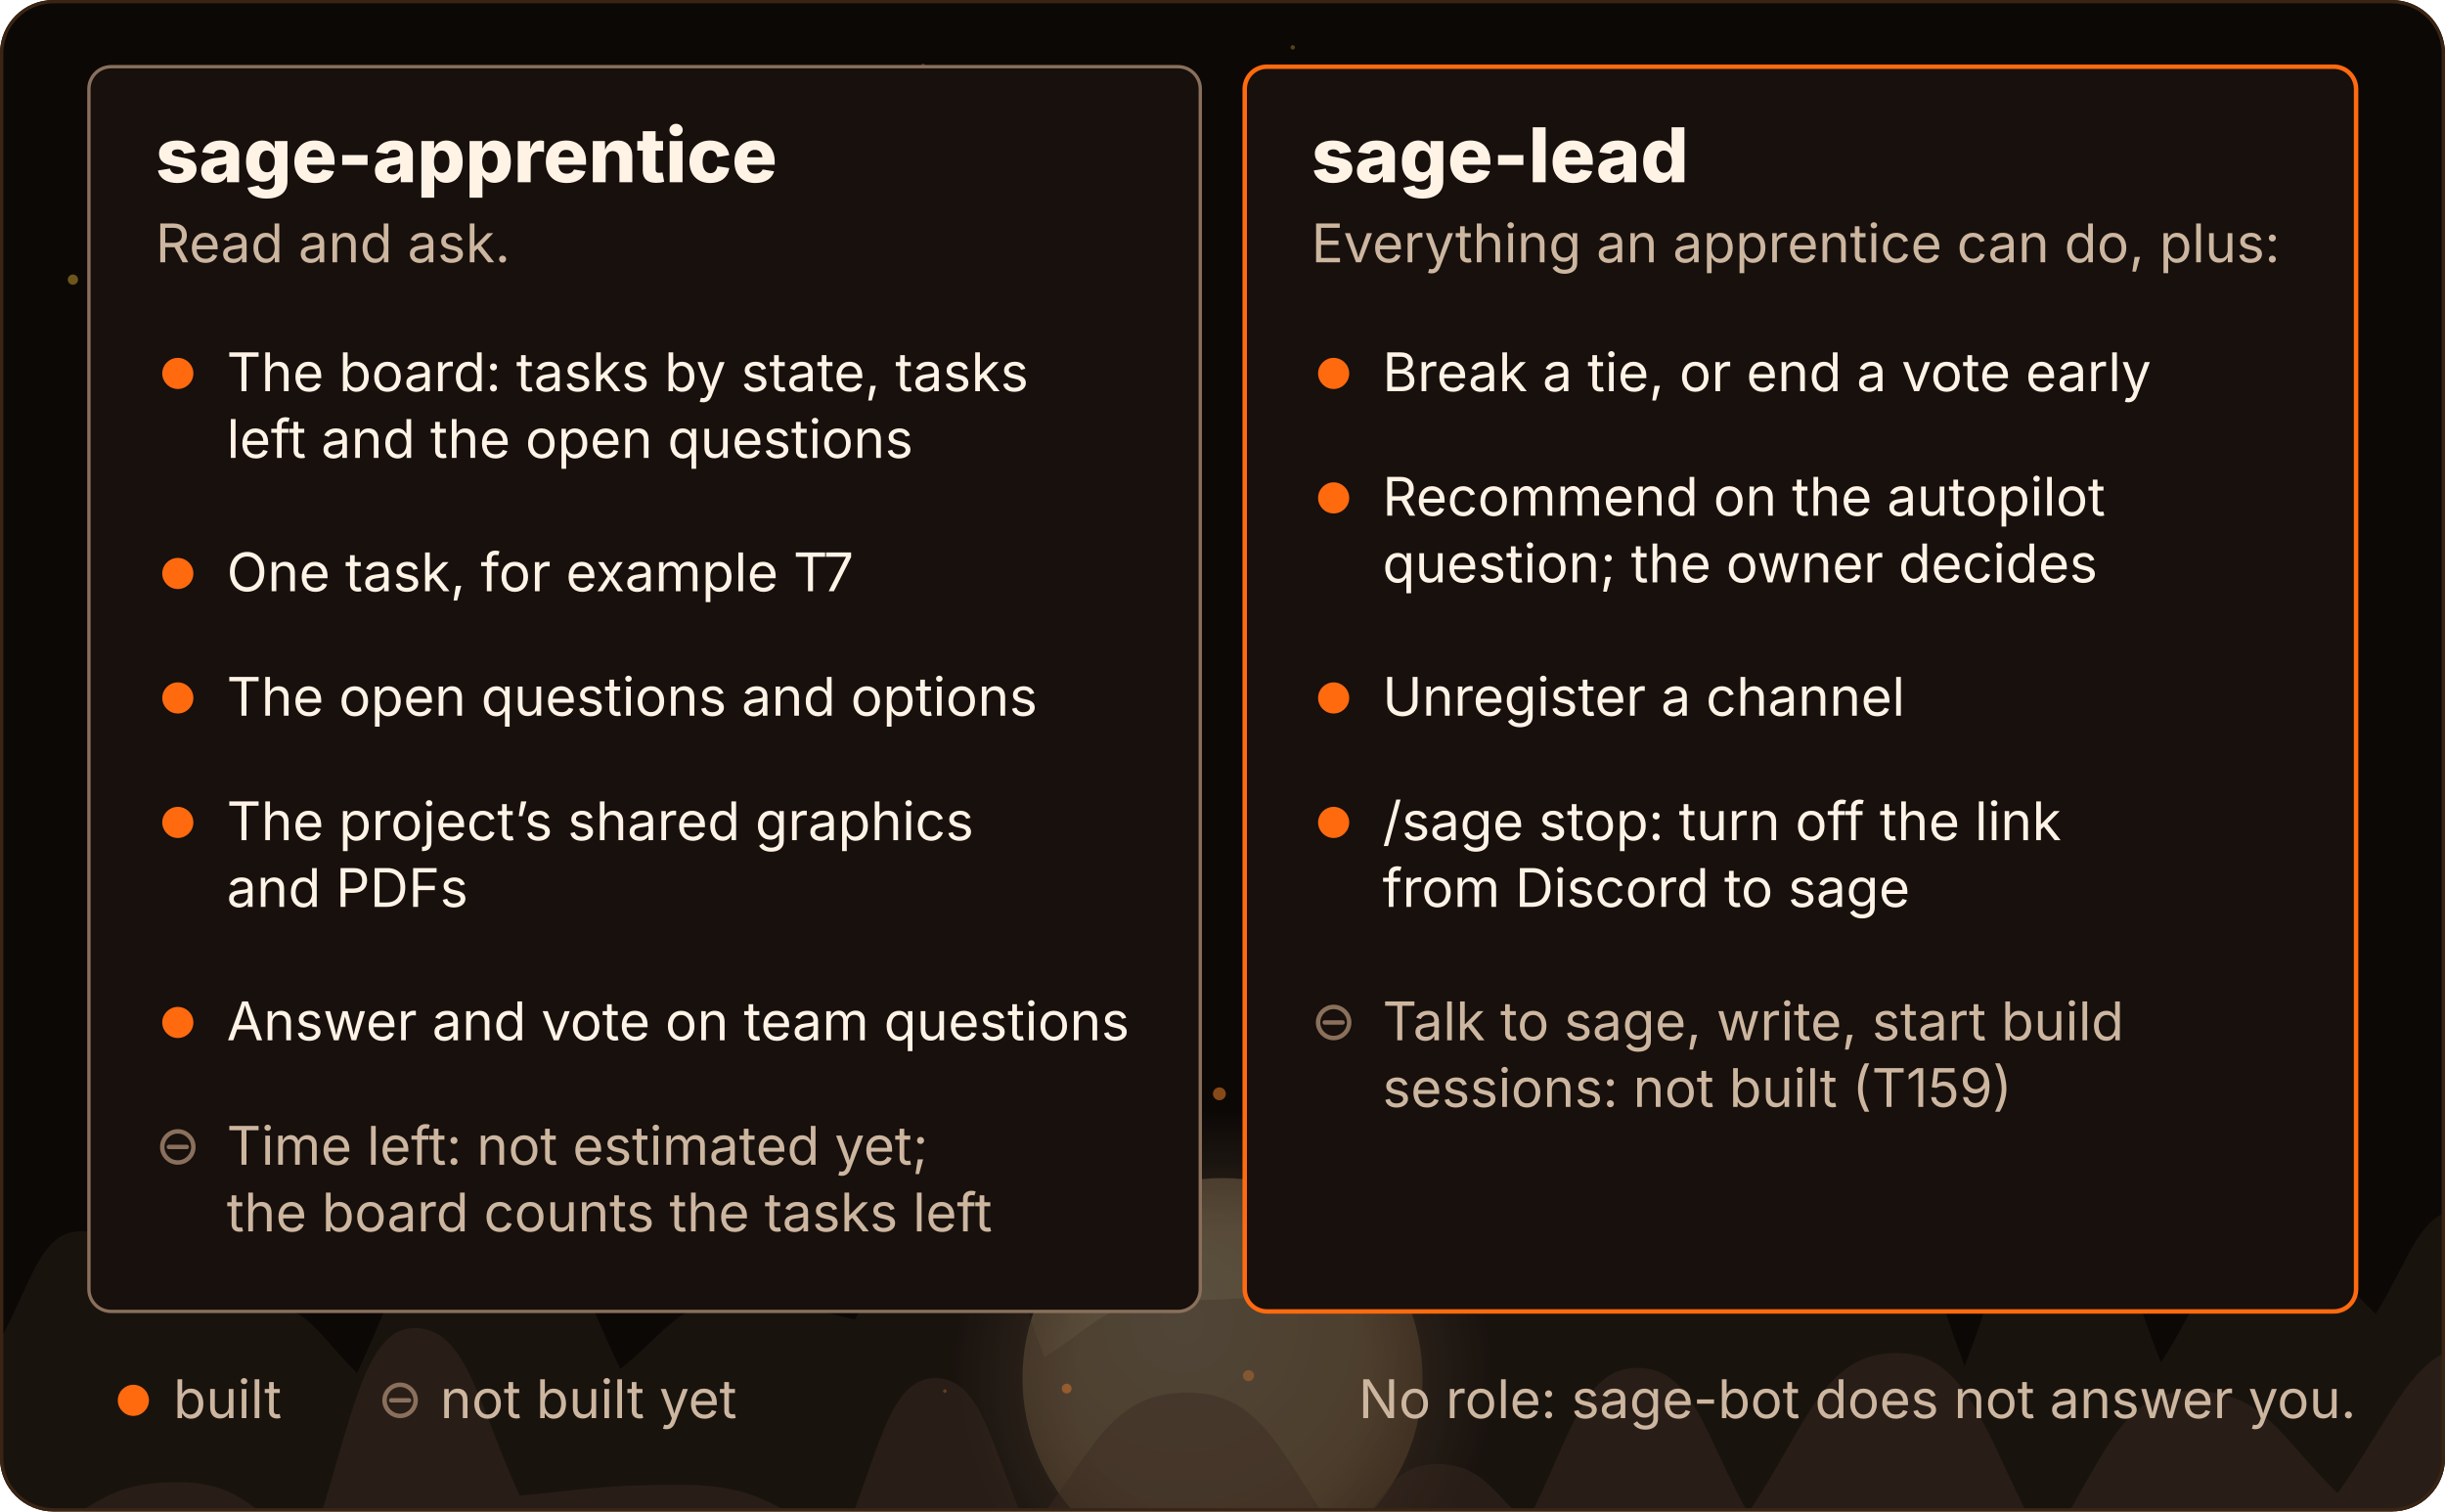
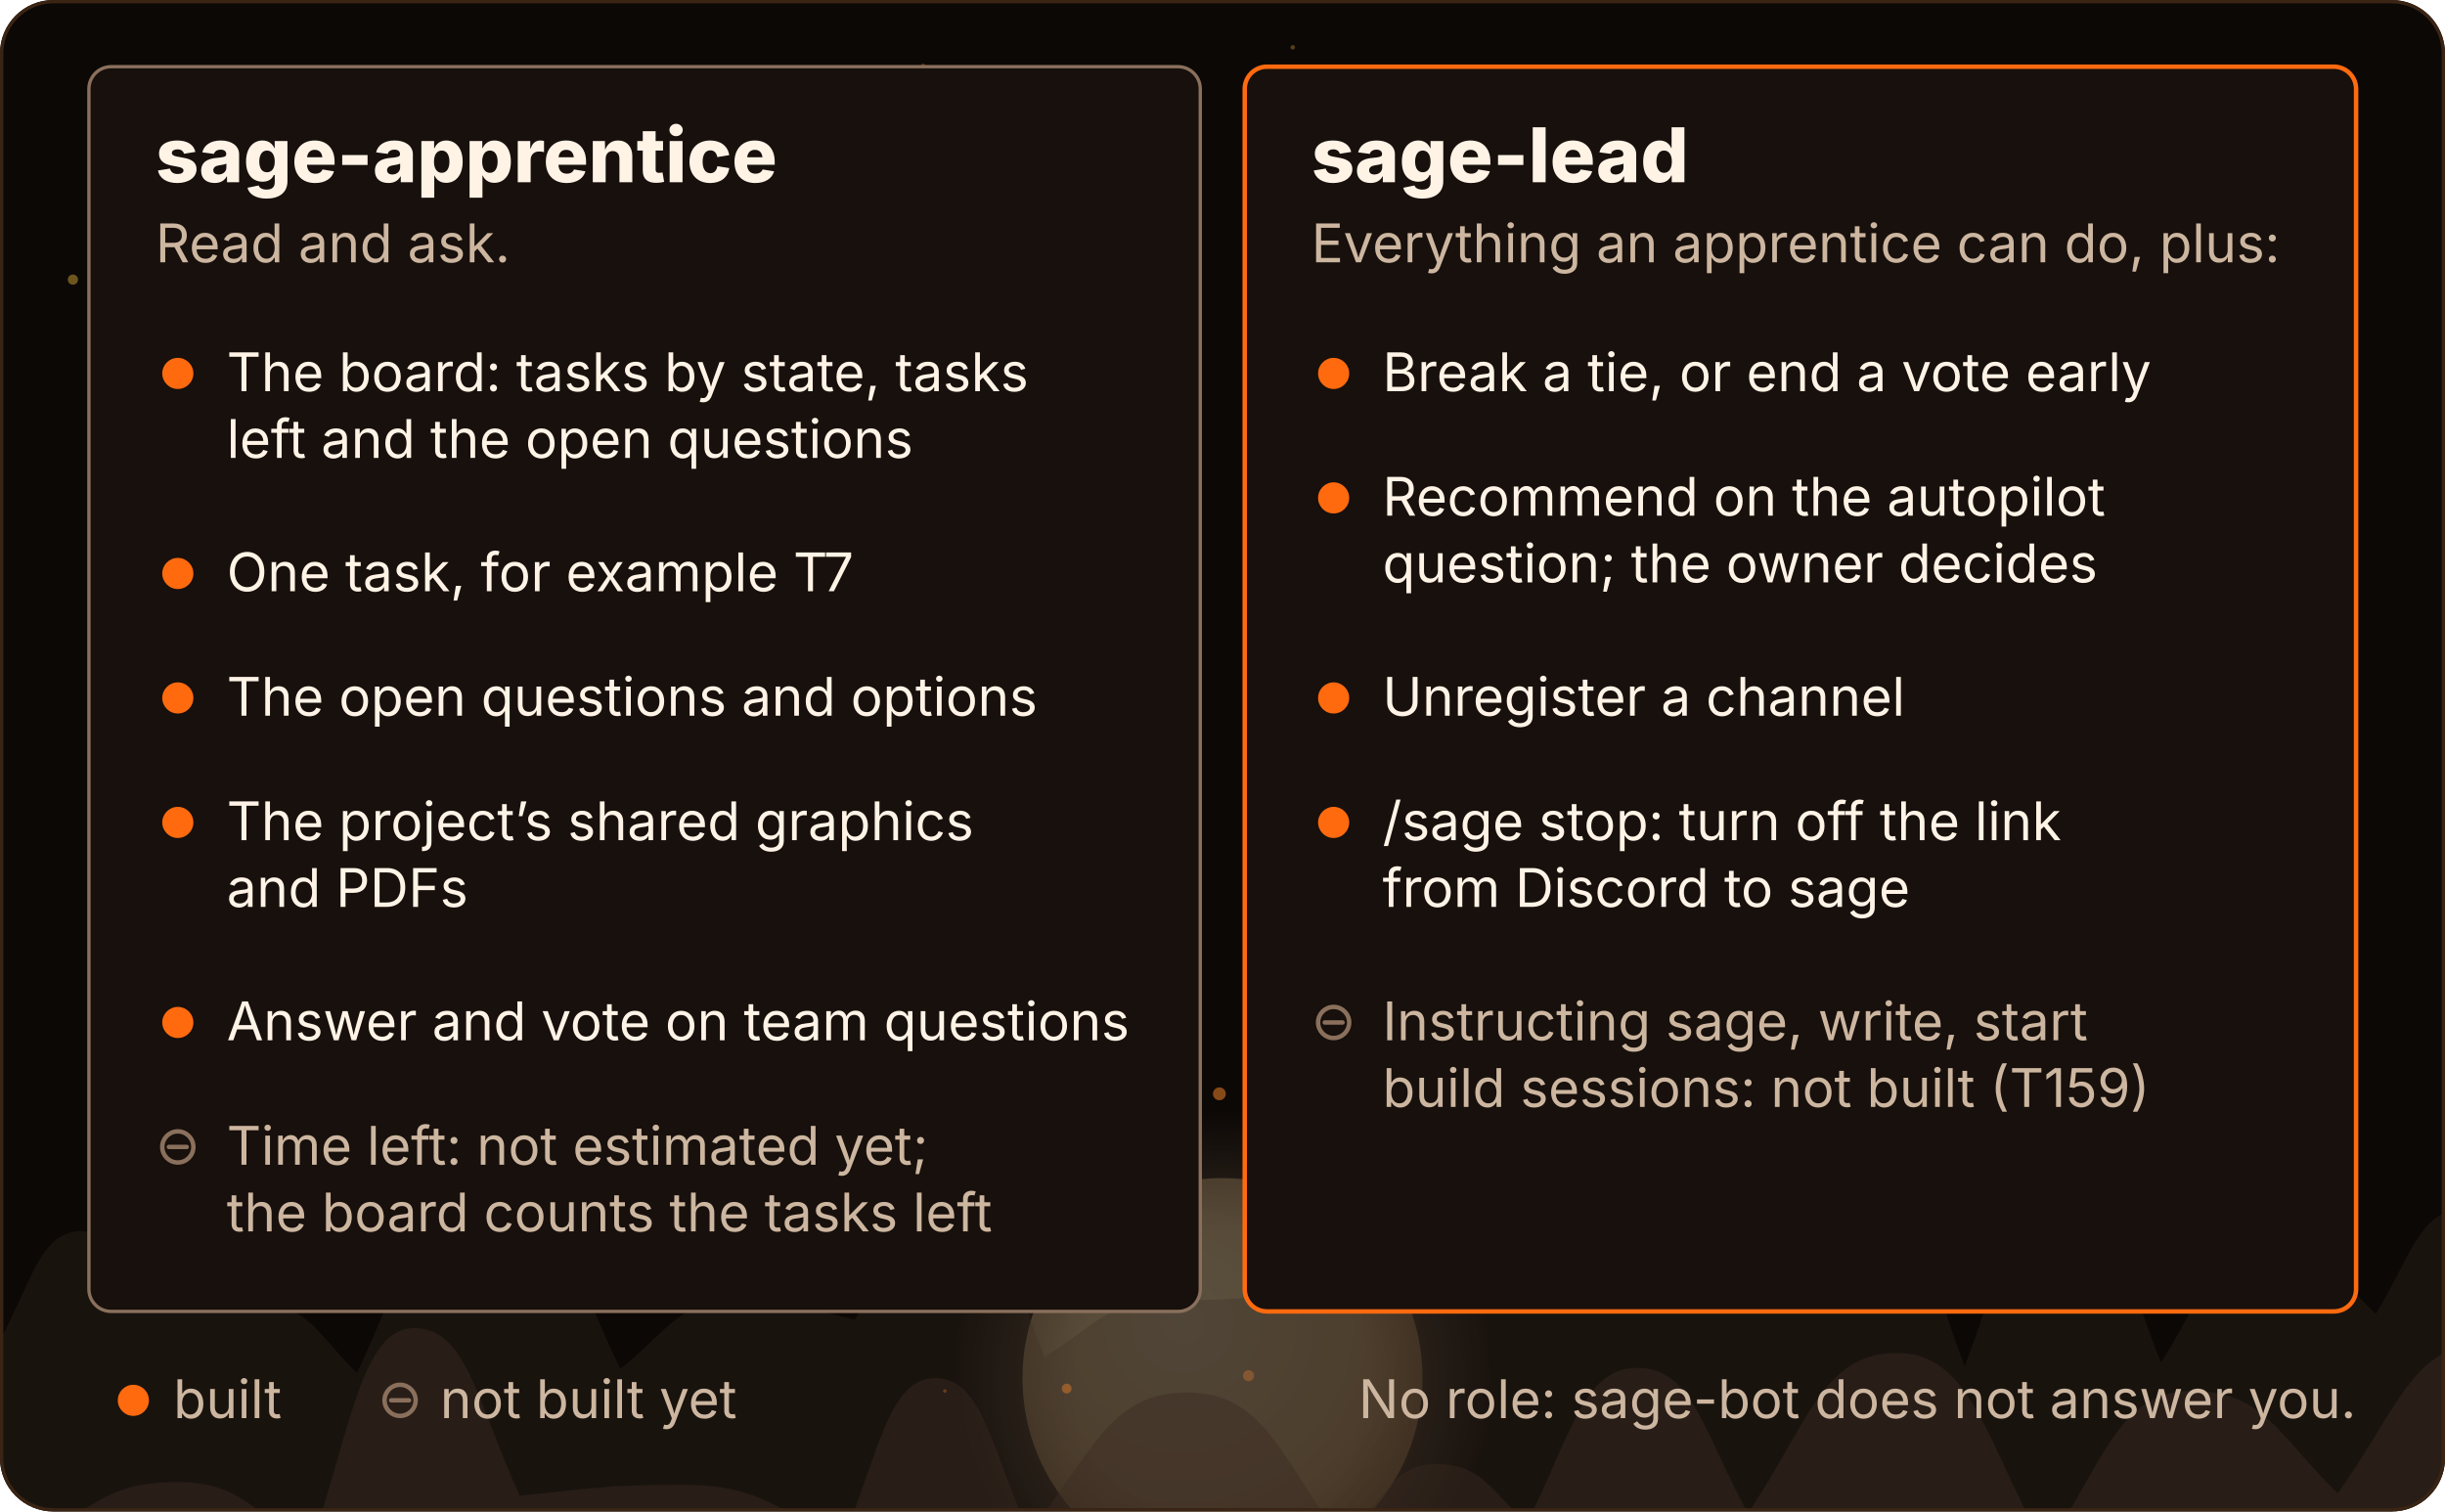
- <svg xmlns="http://www.w3.org/2000/svg" viewBox="0 0 1100 680" width="1100" height="680" role="img" aria-label="The two roles. sage-apprentice reads and asks: the board with tasks by state, tasks left and the open questions; one task such as T7; the open questions and their options; the shared graphics and PDFs; and answers and votes on team questions. Time left is not estimated yet. sage-lead can do everything an apprentice can, plus: break a tie or end a vote early; recommend on the autopilot question, where the owner decides; unregister a channel; and turn off the link from Discord to sage with /sage stop. Talking to sage, write operations and build sessions are not built yet (T159). A member with no role gets no answer.">
+ <svg xmlns="http://www.w3.org/2000/svg" viewBox="0 0 1100 680" width="1100" height="680" role="img" aria-label="The two roles. sage-apprentice reads and asks: the board with tasks by state, tasks left and the open questions; one task such as T7; the open questions and their options; the shared graphics and PDFs; and answers and votes on team questions. Time left is not estimated yet. sage-lead can do everything an apprentice can, plus: break a tie or end a vote early; recommend on the autopilot question, where the owner decides; unregister a channel; and turn off the link from Discord to sage with /sage stop. Instructing sage, write operations and build sessions are not built yet (T159). A member with no role gets no answer.">
  <style>.pulse{animation:pulse 5s ease-in-out infinite}@keyframes pulse{50%{opacity:.55}}@media (prefers-reduced-motion:reduce){.pulse{animation:none}}</style>
  <defs>
    <linearGradient id="roles-d-sky" x1="0" y1="0" x2="0" y2="1">
      <stop offset="0" stop-color="#080605" />
      <stop offset="0.45" stop-color="#1B120C" />
      <stop offset="0.72" stop-color="#22160E" />
      <stop offset="1" stop-color="#0A0706" />
    </linearGradient>
    <radialGradient id="roles-d-haze">
      <stop offset="0" stop-color="#FF8A2A" stop-opacity="0.6" />
      <stop offset="0.5" stop-color="#FF6A0F" stop-opacity="0.2" />
      <stop offset="1" stop-color="#FF6A0F" stop-opacity="0" />
    </radialGradient>
    <radialGradient id="roles-d-moonglow">
      <stop offset="0.55" stop-color="#F2CD96" stop-opacity="0.5" />
      <stop offset="1" stop-color="#F2CD96" stop-opacity="0" />
    </radialGradient>
    <radialGradient id="roles-d-moon" cx="0.4" cy="0.36" r="0.72">
      <stop offset="0" stop-color="#F8E7C6" />
      <stop offset="0.6" stop-color="#E4BC88" />
      <stop offset="1" stop-color="#B8844F" />
    </radialGradient>
    <radialGradient id="roles-d-iris" cx="0.51" cy="0.52" r="0.56">
      <stop offset="0" stop-color="#FFF4C2" />
      <stop offset="0.16" stop-color="#FFD54A" />
      <stop offset="0.4" stop-color="#FDB022" />
      <stop offset="0.66" stop-color="#EE7A0C" />
      <stop offset="0.86" stop-color="#A83E08" />
      <stop offset="1" stop-color="#4A1803" />
    </radialGradient>
    <linearGradient id="roles-d-lid" x1="0" y1="0.34" x2="0" y2="0.96">
      <stop offset="0" stop-color="#000" stop-opacity="0.85" />
      <stop offset="1" stop-color="#000" stop-opacity="0" />
    </linearGradient>
    <linearGradient id="roles-d-markR" x1="0" y1="0.5" x2="1" y2="0.3">
      <stop offset="0" stop-color="#B83A0A" />
      <stop offset="0.55" stop-color="#FF6A0F" />
      <stop offset="1" stop-color="#FFB050" />
    </linearGradient>
    <linearGradient id="roles-d-markL" x1="1" y1="0.5" x2="0" y2="0.3">
      <stop offset="0" stop-color="#B83A0A" />
      <stop offset="0.55" stop-color="#FF6A0F" />
      <stop offset="1" stop-color="#FFB050" />
    </linearGradient>
    <linearGradient id="roles-d-skin" x1="0" y1="0" x2="0" y2="1">
      <stop offset="0" stop-color="#040202" />
      <stop offset="0.32" stop-color="#1A110B" />
      <stop offset="0.6" stop-color="#33231A" />
      <stop offset="0.86" stop-color="#2C1E14" />
      <stop offset="1" stop-color="#3A2618" />
    </linearGradient>
    <linearGradient id="roles-d-robe" x1="0" y1="0" x2="0" y2="1">
      <stop offset="0" stop-color="#2B2018" />
      <stop offset="1" stop-color="#100B08" />
    </linearGradient>
    <linearGradient id="roles-d-bust" x1="0" y1="0" x2="0" y2="1">
      <stop offset="0" stop-color="#2B2018" />
      <stop offset="1" stop-color="#0A0604" />
    </linearGradient>
    <linearGradient id="roles-d-hood" x1="0" y1="0" x2="0" y2="1">
      <stop offset="0" stop-color="#382A1F" />
      <stop offset="1" stop-color="#18120D" />
    </linearGradient>
    <linearGradient id="roles-d-rock" x1="0" y1="0" x2="0" y2="1">
      <stop offset="0" stop-color="#33271D" />
      <stop offset="1" stop-color="#0D0907" />
    </linearGradient>
    <radialGradient id="roles-d-disc" cx="0.5" cy="0.42" r="0.62">
      <stop offset="0" stop-color="#3B2B1E" />
      <stop offset="1" stop-color="#100B08" />
    </radialGradient>
    <radialGradient id="roles-d-orb" cx="0.4" cy="0.38" r="0.65">
      <stop offset="0" stop-color="#FFF6D0" />
      <stop offset="0.45" stop-color="#FFC93C" />
      <stop offset="1" stop-color="#FF6A0F" />
    </radialGradient>
    <linearGradient id="roles-d-fall" x1="0" y1="0" x2="0" y2="1">
      <stop offset="0" stop-color="#F4E6CC" stop-opacity="0.95" />
      <stop offset="1" stop-color="#F4E6CC" stop-opacity="0" />
    </linearGradient>
    <linearGradient id="roles-d-word" x1="0" y1="0" x2="0" y2="1">
      <stop offset="0.2" stop-color="#FFF8EC" />
      <stop offset="0.5" stop-color="#FFD27A" />
      <stop offset="0.72" stop-color="#FF8A2A" />
      <stop offset="0.9" stop-color="#E2470A" />
    </linearGradient>
    <linearGradient id="roles-d-ember" x1="0" y1="0" x2="0" y2="1">
      <stop offset="0" stop-color="#FFA040" />
      <stop offset="1" stop-color="#F05A0A" />
    </linearGradient>
    <filter id="roles-d-wordglow" x="-10%" y="-20%" width="120%" height="140%">
      <feGaussianBlur in="SourceAlpha" stdDeviation="10" result="b" />
      <feFlood flood-color="#FF6A0F" flood-opacity="0.7" />
      <feComposite in2="b" operator="in" result="g" />
      <feMerge>
        <feMergeNode in="g" />
        <feMergeNode in="SourceGraphic" />
      </feMerge>
    </filter>
    <filter id="roles-d-glow" x="-50%" y="-50%" width="200%" height="200%">
      <feGaussianBlur in="SourceGraphic" stdDeviation="2.6" result="b" />
      <feMerge>
        <feMergeNode in="b" />
        <feMergeNode in="SourceGraphic" />
      </feMerge>
    </filter>
    <filter id="roles-d-blur" x="-50%" y="-50%" width="200%" height="200%">
      <feGaussianBlur stdDeviation="14" />
    </filter>
    <filter id="roles-d-mist" x="-30%" y="-200%" width="160%" height="500%">
      <feGaussianBlur stdDeviation="20" />
    </filter>
    <marker id="roles-d-hot" viewBox="0 0 12 12" refX="10" refY="6" markerWidth="9" markerHeight="9" markerUnits="userSpaceOnUse" orient="auto-start-reverse">
      <path d="M0 0 L12 6 L0 12 L3 6 z" fill="#FF6A0F" />
    </marker>
    <marker id="roles-d-muted" viewBox="0 0 12 12" refX="10" refY="6" markerWidth="9" markerHeight="9" markerUnits="userSpaceOnUse" orient="auto-start-reverse">
      <path d="M0 0 L12 6 L0 12 L3 6 z" fill="#8A705C" />
    </marker>
    <marker id="roles-d-bad" viewBox="0 0 12 12" refX="10" refY="6" markerWidth="9" markerHeight="9" markerUnits="userSpaceOnUse" orient="auto-start-reverse">
      <path d="M0 0 L12 6 L0 12 L3 6 z" fill="#FF6A55" />
    </marker>
    <marker id="roles-d-loop" viewBox="0 0 12 12" refX="10" refY="6" markerWidth="9" markerHeight="9" markerUnits="userSpaceOnUse" orient="auto-start-reverse">
      <path d="M0 0 L12 6 L0 12 L3 6 z" fill="#FFC93C" />
    </marker>
    <clipPath id="roles-d-frame">
      <rect width="1100" height="680" rx="24" />
    </clipPath>
  </defs>
  <g clip-path="url(#roles-d-frame)">
    <rect width="1100" height="680" rx="24" fill="#0C0806" />
    <circle cx="550" cy="620" r="121" fill="url(#roles-d-moonglow)" opacity="0.3" />
    <circle cx="550" cy="620" r="90" fill="url(#roles-d-moon)" opacity="0.22" />
    <path d="M-60 680 L-60 620 C-48 600.5 -45 584.6 -30 584.6 C-15 584.6 -12 592.9 0 603 C14.6 576 18.3 553.9 36.6 553.9 C54.8 553.9 58.5 569.5 73.1 588.5 C90.6 587.6 95 586.9 116.9 586.9 C138.7 586.9 143.1 600.7 160.6 617.7 C184.3 568.2 190.2 527.8 219.9 527.8 C249.5 527.8 255.4 567.5 279.1 615.9 C300.3 598.9 305.5 585 331.9 585 C358.3 585 363.6 588.9 384.7 593.7 C401.8 560.7 406 533.6 427.4 533.6 C448.7 533.6 452.9 568.2 470 610.5 C492.6 596.4 498.3 585 526.6 585 C554.8 585 560.5 583.8 583.1 582.3 C598.6 576.6 602.5 571.9 621.8 571.9 C641.2 571.9 645 578.4 660.5 586.3 C675.3 575.4 679 566.6 697.5 566.6 C715.9 566.6 719.6 575.3 734.4 586 C749.7 553.7 753.5 527.3 772.5 527.3 C791.6 527.3 795.4 555.7 810.7 590.5 C825.3 566.1 829 546 847.3 546 C865.6 546 869.2 576.9 883.9 614.6 C901.5 569.5 906 532.7 928 532.7 C950.1 532.7 954.5 568.8 972.2 613 C991.5 583.1 996.3 558.6 1020.5 558.6 C1044.7 558.6 1049.5 573.2 1068.9 591.1 C1084.8 565.2 1088.8 543.9 1108.6 543.9 C1128.5 543.9 1132.5 569.9 1148.4 601.6 C1165.2 581.6 1169.4 565.2 1190.5 565.2 C1211.5 565.2 1215.7 586.3 1232.6 612.1 L1232.6 680 Z" fill="#3A2B21" opacity="0.3" />
    <path d="M-60 680 L-60 710 C-44 680 -40 655.4 -20 655.4 C0 655.4 4 670.7 20 689.5 C43.8 677 49.8 666.8 79.5 666.8 C109.2 666.8 115.2 681 139 698.4 C157.9 642.9 162.7 597.5 186.4 597.5 C210.1 597.5 214.8 631.4 233.8 672.9 C262.8 670.2 270 668 306.3 668 C342.6 668 349.9 679.5 378.9 693.5 C395.7 653.1 399.9 620 420.8 620 C441.8 620 446 651.3 462.8 689.5 C491.3 654.8 498.5 626.5 534.1 626.5 C569.8 626.5 576.9 657.6 605.5 695.5 C621.8 675.3 625.9 658.7 646.2 658.7 C666.6 658.7 670.6 670.6 686.9 685.1 C706.8 646.8 711.8 615.4 736.7 615.4 C761.5 615.4 766.5 644.8 786.4 680.8 C813.2 641.2 819.9 608.7 853.4 608.7 C886.8 608.7 893.5 648.5 920.3 697.1 C946.6 657.9 953.1 625.8 986 625.8 C1018.8 625.8 1025.4 646.5 1051.7 671.8 C1078.7 634.6 1085.4 604.1 1119.2 604.1 C1152.9 604.1 1159.7 645.7 1186.6 696.6 L1186.6 680 Z" fill="#3A2B21" opacity="0.45" />
    <ellipse cx="80" cy="649.5" rx="262.2" ry="26" fill="#E9D6BC" opacity="0" filter="url(#roles-d-mist)" />
    <ellipse cx="399.8" cy="615.7" rx="218.8" ry="26" fill="#E9D6BC" opacity="0" filter="url(#roles-d-mist)" />
    <ellipse cx="663.8" cy="650.4" rx="273.4" ry="26" fill="#E9D6BC" opacity="0" filter="url(#roles-d-mist)" />
    <ellipse cx="929.3" cy="620.4" rx="221.4" ry="26" fill="#E9D6BC" opacity="0" filter="url(#roles-d-mist)" />
    <circle cx="397.1" cy="44.6" r="2.8" fill="#FF8A2A" opacity="0.2" />
    <circle cx="479.9" cy="624.7" r="2.2" fill="#FF8A2A" opacity="0.4" />
    <circle cx="507.4" cy="192.5" r="1" fill="#FFC93C" opacity="0.3" />
    <circle cx="879.6" cy="219.8" r="1.3" fill="#FFC93C" opacity="0.4" />
    <circle cx="193" cy="520.5" r="2.9" fill="#FFC93C" opacity="0.3" />
    <circle cx="987.5" cy="412.5" r="2.5" fill="#FF8A2A" opacity="0.3" />
    <circle cx="187.7" cy="291.1" r="1.6" fill="#FF8A2A" opacity="0.4" />
    <circle cx="432" cy="140.9" r="1.6" fill="#FFC93C" opacity="0.4" />
    <circle cx="478.5" cy="332.5" r="2" fill="#FF8A2A" opacity="0.3" />
    <circle cx="574" cy="392.1" r="2.1" fill="#FFC93C" opacity="0.3" />
    <circle cx="370.6" cy="310.3" r="2.4" fill="#FF8A2A" opacity="0.3" />
    <circle cx="996" cy="266.7" r="2.1" fill="#FFC93C" opacity="0.3" />
    <circle cx="767.2" cy="180.3" r="2.6" fill="#FFC93C" opacity="0.2" />
    <circle cx="684.4" cy="70.8" r="1.8" fill="#FF8A2A" opacity="0.2" />
    <circle cx="742" cy="421.3" r="3" fill="#FF8A2A" opacity="0.2" />
    <circle cx="583.5" cy="503.2" r="2" fill="#FFC93C" opacity="0.2" />
    <circle cx="84" cy="152.8" r="1.6" fill="#FF8A2A" opacity="0.4" />
    <circle cx="380" cy="299.1" r="2.8" fill="#FFC93C" opacity="0.4" />
    <circle cx="32.8" cy="125.8" r="2.3" fill="#FFC93C" opacity="0.4" />
    <circle cx="806" cy="514.7" r="1.8" fill="#FF8A2A" opacity="0.2" />
    <circle cx="866.8" cy="60.8" r="2.1" fill="#FFC93C" opacity="0.3" />
    <circle cx="415.3" cy="29.6" r="1" fill="#FF8A2A" opacity="0.3" />
    <circle cx="750.9" cy="147.7" r="2.8" fill="#FFC93C" opacity="0.3" />
    <circle cx="295.9" cy="501.1" r="1.7" fill="#FFC93C" opacity="0.5" />
    <circle cx="548.6" cy="492.1" r="2.9" fill="#FF8A2A" opacity="0.5" />
    <circle cx="843.7" cy="519.7" r="2.4" fill="#FFC93C" opacity="0.2" />
    <circle cx="771.6" cy="547.7" r="1.4" fill="#FF8A2A" opacity="0.3" />
    <circle cx="873.8" cy="423.3" r="3" fill="#FFC93C" opacity="0.2" />
    <circle cx="691.6" cy="184" r="1" fill="#FF8A2A" opacity="0.3" />
    <circle cx="425.1" cy="625.8" r="0.8" fill="#FF8A2A" opacity="0.3" />
    <circle cx="160.4" cy="474.5" r="2.4" fill="#FF8A2A" opacity="0.4" />
    <circle cx="473.9" cy="315" r="2.6" fill="#FF8A2A" opacity="0.4" />
    <circle cx="301.2" cy="452.3" r="2.8" fill="#FF8A2A" opacity="0.4" />
    <circle cx="297.2" cy="48.6" r="2.2" fill="#FF8A2A" opacity="0.2" />
    <circle cx="441.8" cy="368.6" r="1.4" fill="#FF8A2A" opacity="0.3" />
    <circle cx="581.6" cy="21.3" r="1" fill="#FFC93C" opacity="0.3" />
    <circle cx="822.2" cy="124.8" r="1.2" fill="#FF8A2A" opacity="0.3" />
    <circle cx="561.7" cy="618.9" r="2.5" fill="#FF8A2A" opacity="0.3" />
    <circle cx="748.4" cy="386.2" r="1.9" fill="#FF8A2A" opacity="0.4" />
    <circle cx="425.8" cy="148.1" r="2.2" fill="#FF8A2A" opacity="0.4" />
    <rect x="40" y="30" width="500" height="560" rx="10" fill="#17100C" stroke="#8A705C" stroke-width="1.5" />
    <text x="70" y="82" font-family="-apple-system, BlinkMacSystemFont, 'Segoe UI', Inter, Helvetica, Arial, sans-serif" font-size="34" font-weight="800" fill="#FFF3E6" text-anchor="start">
      <tspan x="70" dy="0">sage-apprentice</tspan>
    </text>
    <text x="70" y="118" font-family="-apple-system, BlinkMacSystemFont, 'Segoe UI', Inter, Helvetica, Arial, sans-serif" font-size="24" font-weight="400" fill="#CDB6A0" text-anchor="start">
      <tspan x="70" dy="0">Read and ask.</tspan>
    </text>
    <circle cx="80" cy="168" r="7" fill="#FF6A0F" />
    <text x="102" y="176" font-family="-apple-system, BlinkMacSystemFont, 'Segoe UI', Inter, Helvetica, Arial, sans-serif" font-size="24" font-weight="400" fill="#FFF3E6" text-anchor="start">
      <tspan x="102" dy="0">The board: tasks by state, tasks</tspan>
      <tspan x="102" dy="30">left and the open questions</tspan>
    </text>
    <circle cx="80" cy="258" r="7" fill="#FF6A0F" />
    <text x="102" y="266" font-family="-apple-system, BlinkMacSystemFont, 'Segoe UI', Inter, Helvetica, Arial, sans-serif" font-size="24" font-weight="400" fill="#FFF3E6" text-anchor="start">
      <tspan x="102" dy="0">One task, for example T7</tspan>
    </text>
    <circle cx="80" cy="314" r="7" fill="#FF6A0F" />
    <text x="102" y="322" font-family="-apple-system, BlinkMacSystemFont, 'Segoe UI', Inter, Helvetica, Arial, sans-serif" font-size="24" font-weight="400" fill="#FFF3E6" text-anchor="start">
      <tspan x="102" dy="0">The open questions and options</tspan>
    </text>
    <circle cx="80" cy="370" r="7" fill="#FF6A0F" />
    <text x="102" y="378" font-family="-apple-system, BlinkMacSystemFont, 'Segoe UI', Inter, Helvetica, Arial, sans-serif" font-size="24" font-weight="400" fill="#FFF3E6" text-anchor="start">
      <tspan x="102" dy="0">The project’s shared graphics</tspan>
      <tspan x="102" dy="30">and PDFs</tspan>
    </text>
    <circle cx="80" cy="460" r="7" fill="#FF6A0F" />
    <text x="102" y="468" font-family="-apple-system, BlinkMacSystemFont, 'Segoe UI', Inter, Helvetica, Arial, sans-serif" font-size="24" font-weight="400" fill="#FFF3E6" text-anchor="start">
      <tspan x="102" dy="0">Answer and vote on team questions</tspan>
    </text>
    <circle cx="80" cy="516" r="7" fill="none" stroke="#8A705C" stroke-width="2" />
    <path d="M76 516 L 84 516" fill="none" stroke="#8A705C" stroke-width="2" stroke-linecap="round" />
    <text x="102" y="524" font-family="-apple-system, BlinkMacSystemFont, 'Segoe UI', Inter, Helvetica, Arial, sans-serif" font-size="24" font-weight="400" fill="#CDB6A0" text-anchor="start">
      <tspan x="102" dy="0">Time left: not estimated yet;</tspan>
      <tspan x="102" dy="30">the board counts the tasks left</tspan>
    </text>
    <rect x="560" y="30" width="500" height="560" rx="10" fill="#17100C" stroke="#FF6A0F" stroke-width="2" />
    <text x="590" y="82" font-family="-apple-system, BlinkMacSystemFont, 'Segoe UI', Inter, Helvetica, Arial, sans-serif" font-size="34" font-weight="800" fill="#FFF3E6" text-anchor="start">
      <tspan x="590" dy="0">sage-lead</tspan>
    </text>
    <text x="590" y="118" font-family="-apple-system, BlinkMacSystemFont, 'Segoe UI', Inter, Helvetica, Arial, sans-serif" font-size="24" font-weight="400" fill="#CDB6A0" text-anchor="start">
      <tspan x="590" dy="0">Everything an apprentice can do, plus:</tspan>
    </text>
    <circle cx="600" cy="168" r="7" fill="#FF6A0F" />
    <text x="622" y="176" font-family="-apple-system, BlinkMacSystemFont, 'Segoe UI', Inter, Helvetica, Arial, sans-serif" font-size="24" font-weight="400" fill="#FFF3E6" text-anchor="start">
      <tspan x="622" dy="0">Break a tie, or end a vote early</tspan>
    </text>
    <circle cx="600" cy="224" r="7" fill="#FF6A0F" />
    <text x="622" y="232" font-family="-apple-system, BlinkMacSystemFont, 'Segoe UI', Inter, Helvetica, Arial, sans-serif" font-size="24" font-weight="400" fill="#FFF3E6" text-anchor="start">
      <tspan x="622" dy="0">Recommend on the autopilot</tspan>
      <tspan x="622" dy="30">question; the owner decides</tspan>
    </text>
    <circle cx="600" cy="314" r="7" fill="#FF6A0F" />
    <text x="622" y="322" font-family="-apple-system, BlinkMacSystemFont, 'Segoe UI', Inter, Helvetica, Arial, sans-serif" font-size="24" font-weight="400" fill="#FFF3E6" text-anchor="start">
      <tspan x="622" dy="0">Unregister a channel</tspan>
    </text>
    <circle cx="600" cy="370" r="7" fill="#FF6A0F" />
    <text x="622" y="378" font-family="-apple-system, BlinkMacSystemFont, 'Segoe UI', Inter, Helvetica, Arial, sans-serif" font-size="24" font-weight="400" fill="#FFF3E6" text-anchor="start">
      <tspan x="622" dy="0">/sage stop: turn off the link</tspan>
      <tspan x="622" dy="30">from Discord to sage</tspan>
    </text>
    <circle cx="600" cy="460" r="7" fill="none" stroke="#8A705C" stroke-width="2" />
    <path d="M596 460 L 604 460" fill="none" stroke="#8A705C" stroke-width="2" stroke-linecap="round" />
    <text x="622" y="468" font-family="-apple-system, BlinkMacSystemFont, 'Segoe UI', Inter, Helvetica, Arial, sans-serif" font-size="24" font-weight="400" fill="#CDB6A0" text-anchor="start">
-       <tspan x="622" dy="0">Talk to sage, write, start build</tspan>
-       <tspan x="622" dy="30">sessions: not built (T159)</tspan>
+       <tspan x="622" dy="0">Instructing sage, write, start</tspan>
+       <tspan x="622" dy="30">build sessions: not built (T159)</tspan>
    </text>
    <circle cx="60" cy="630" r="7" fill="#FF6A0F" />
    <text x="78" y="638" font-family="-apple-system, BlinkMacSystemFont, 'Segoe UI', Inter, Helvetica, Arial, sans-serif" font-size="24" font-weight="400" fill="#CDB6A0" text-anchor="start">
      <tspan x="78" dy="0">built</tspan>
    </text>
    <circle cx="180" cy="630" r="7" fill="none" stroke="#8A705C" stroke-width="2" />
    <path d="M176 630 L 184 630" fill="none" stroke="#8A705C" stroke-width="2" stroke-linecap="round" />
    <text x="198" y="638" font-family="-apple-system, BlinkMacSystemFont, 'Segoe UI', Inter, Helvetica, Arial, sans-serif" font-size="24" font-weight="400" fill="#CDB6A0" text-anchor="start">
      <tspan x="198" dy="0">not built yet</tspan>
    </text>
    <text x="1060" y="638" font-family="-apple-system, BlinkMacSystemFont, 'Segoe UI', Inter, Helvetica, Arial, sans-serif" font-size="24" font-weight="400" fill="#CDB6A0" text-anchor="end">
      <tspan x="1060" dy="0">No role: sage-bot does not answer you.</tspan>
    </text>
  </g>
  <rect x="0.75" y="0.75" width="1098.5" height="678.5" rx="23.25" fill="none" stroke="#3A2414" stroke-width="1.5" />
</svg>
